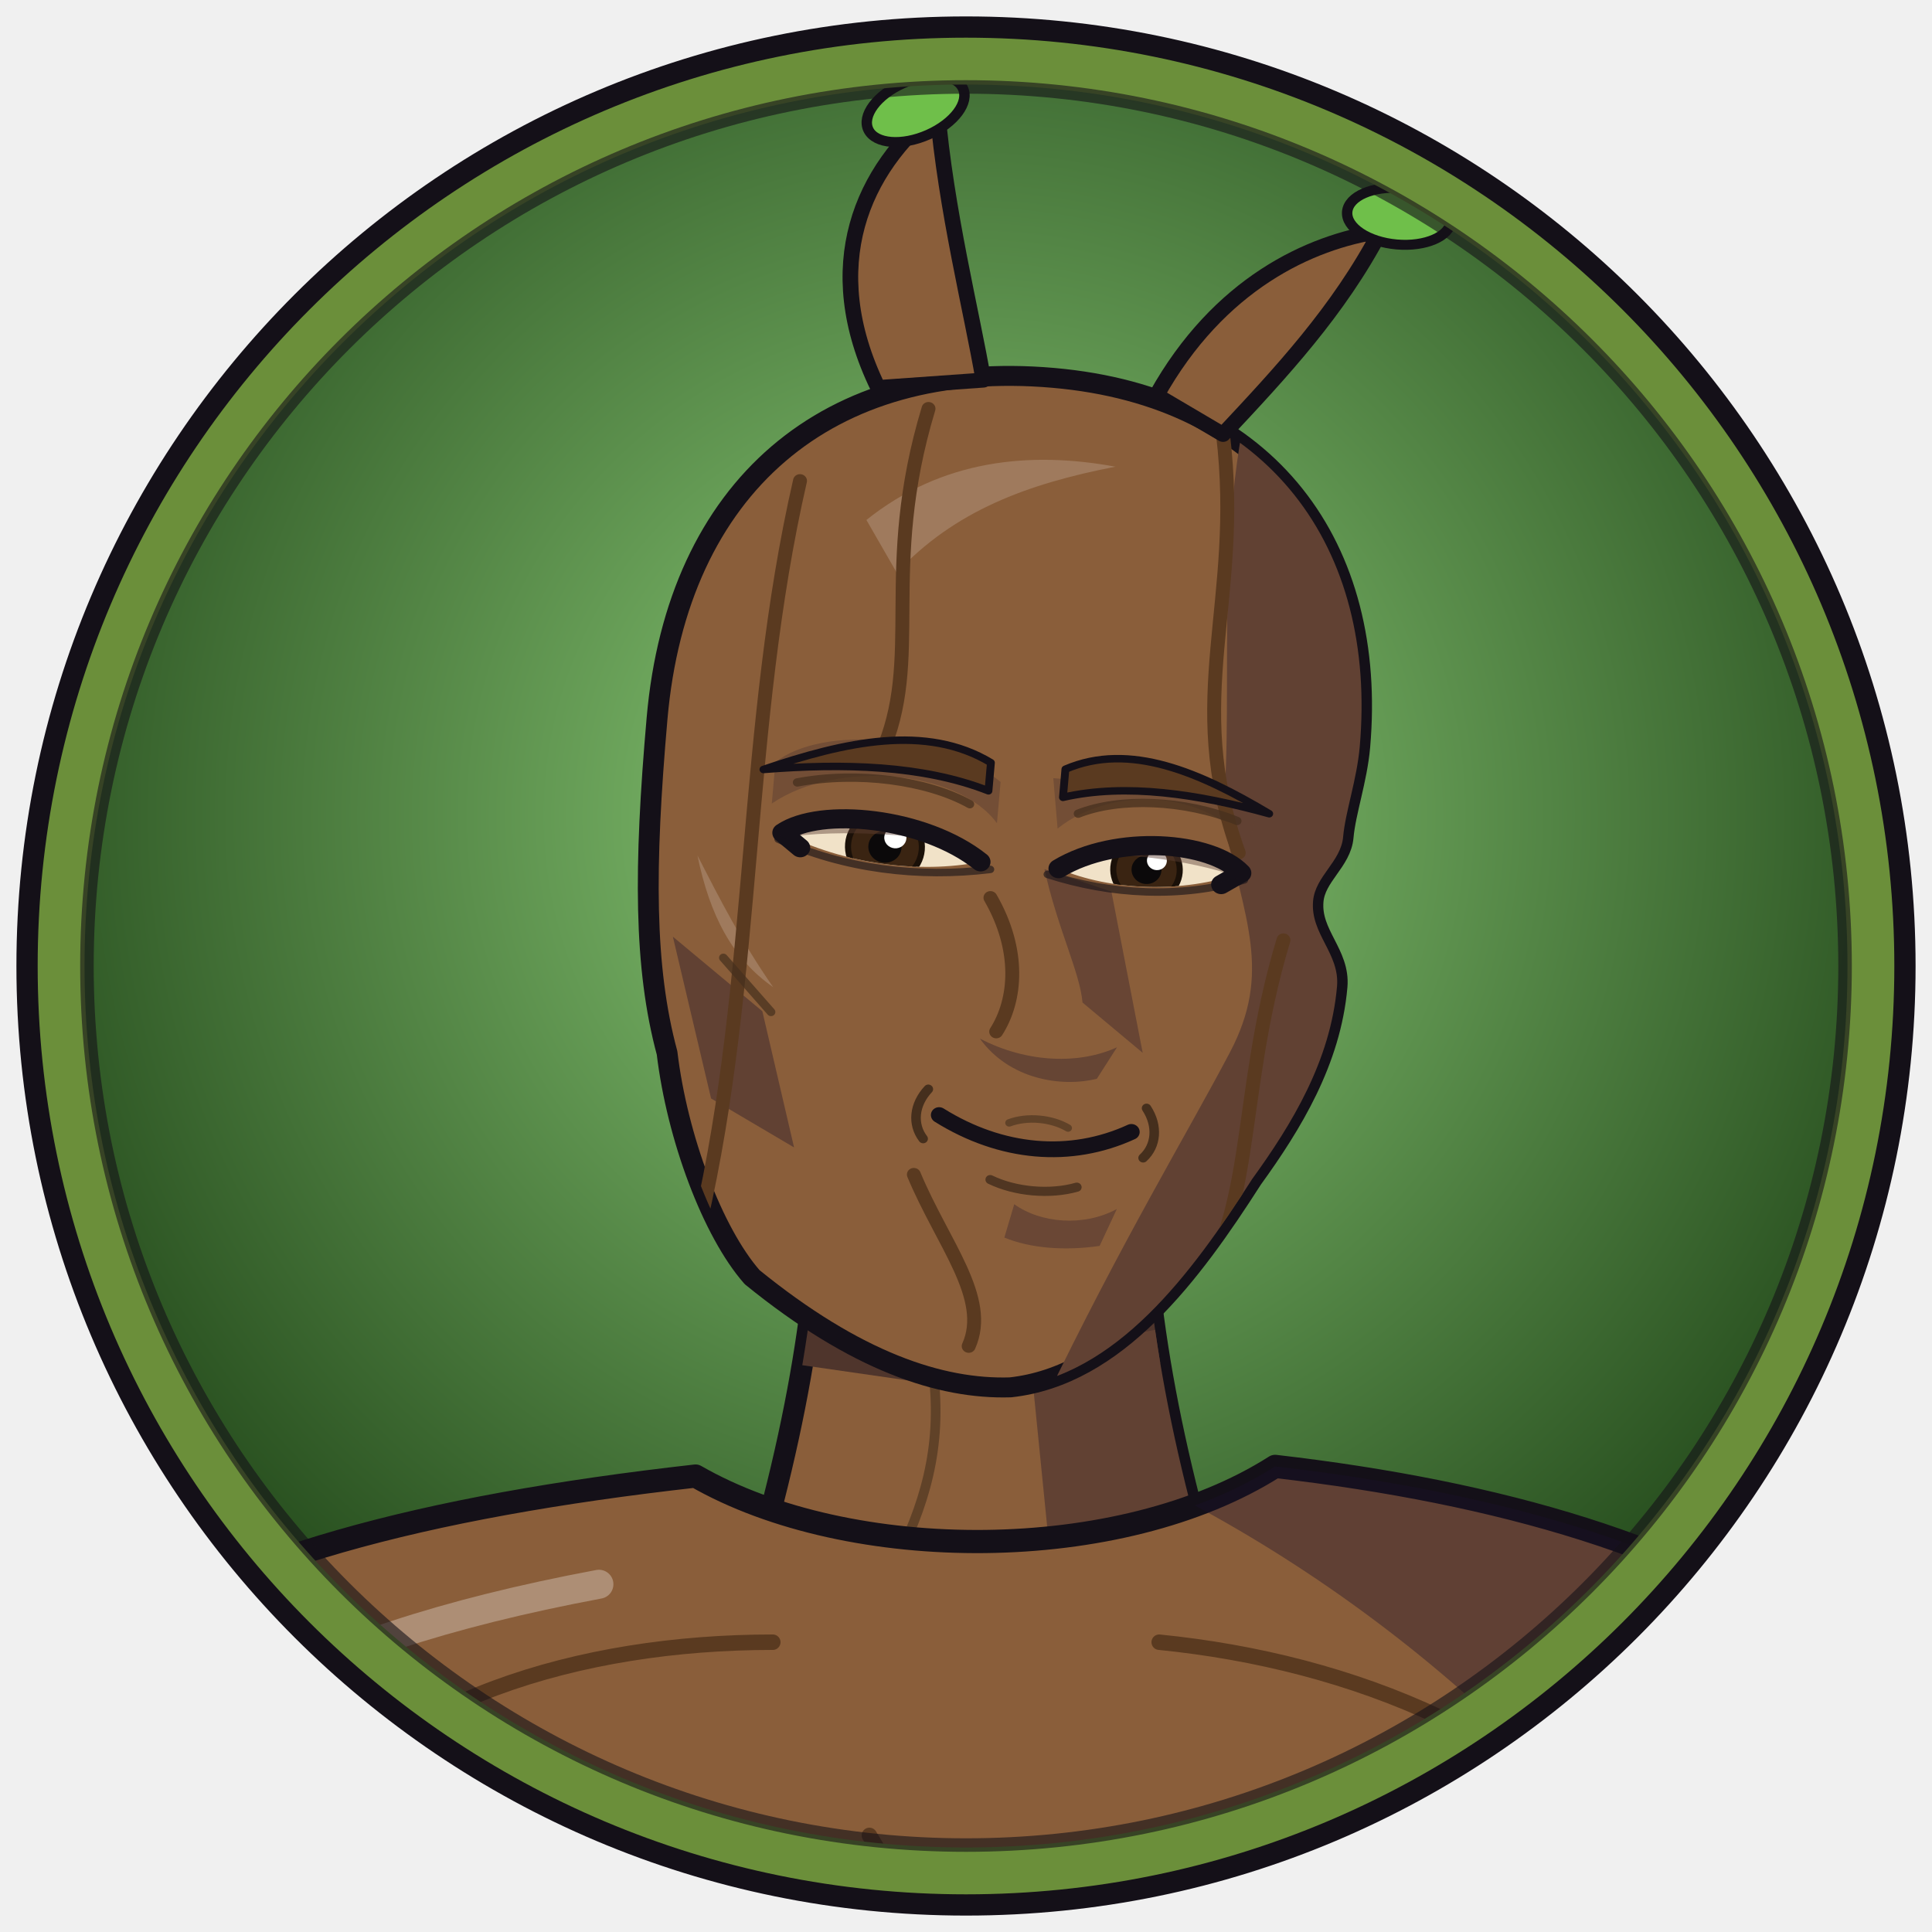
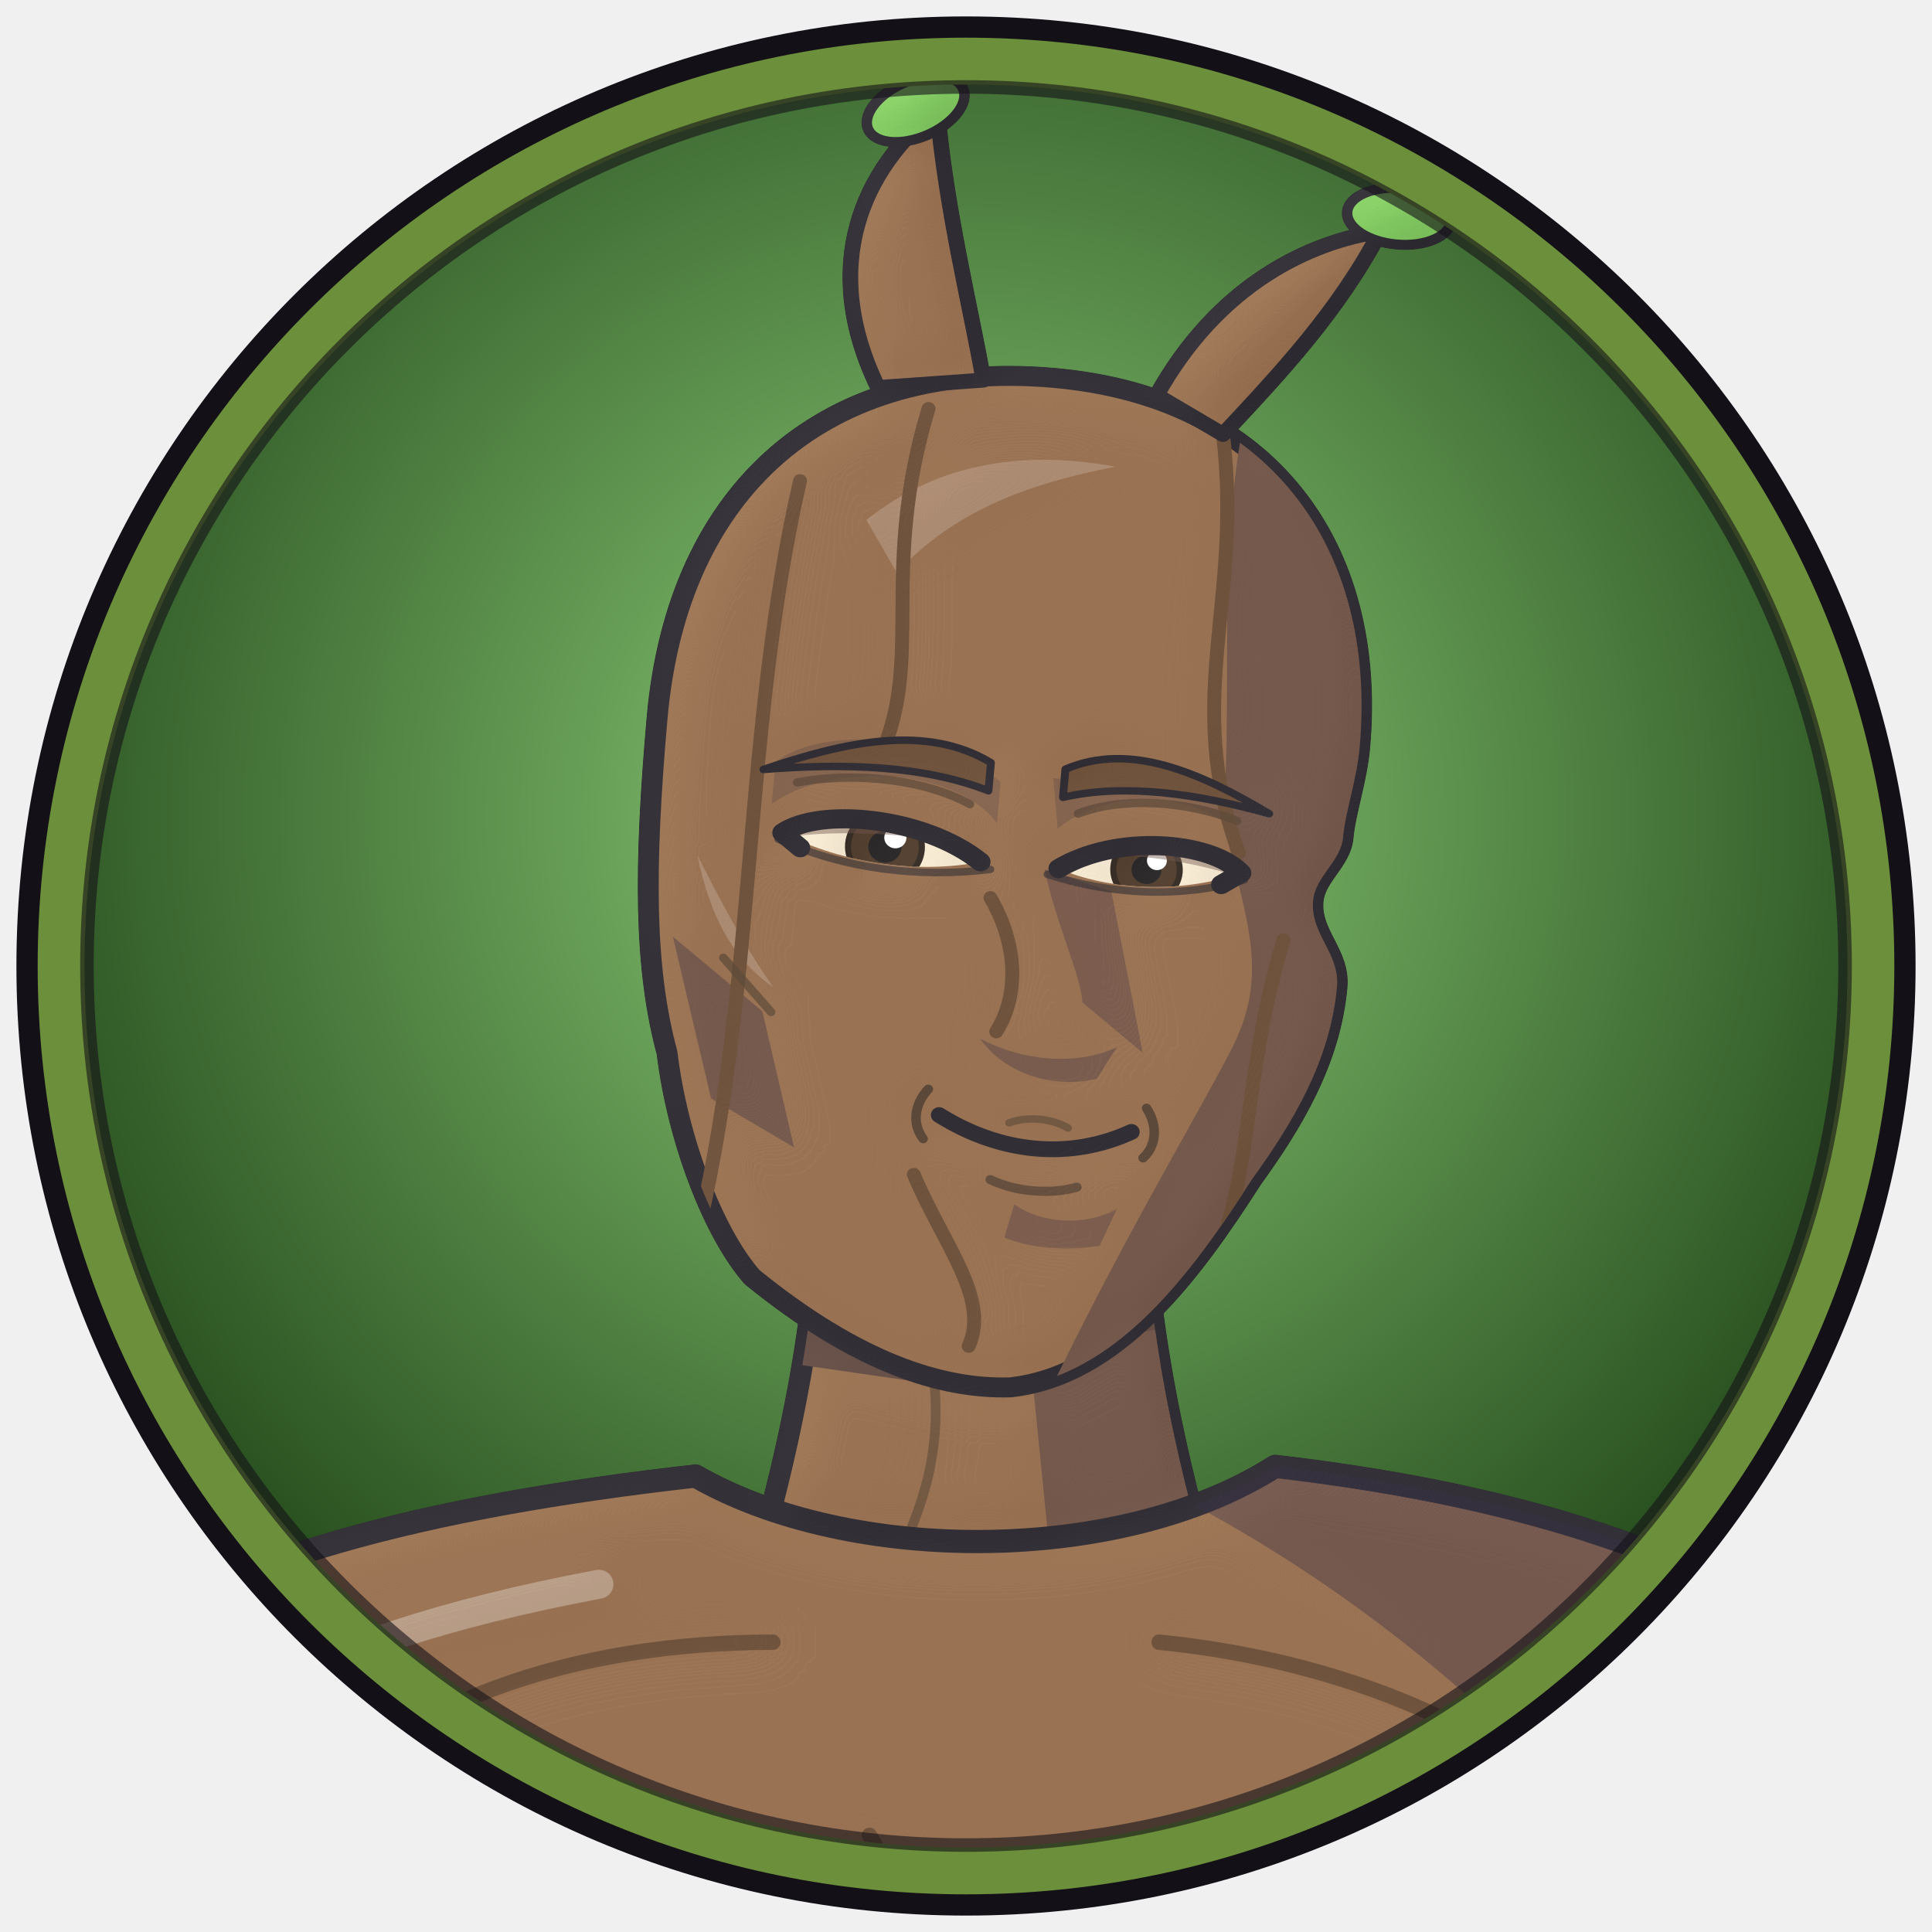
<svg xmlns="http://www.w3.org/2000/svg" viewBox="0 0 200 200" role="img" aria-label="Groot">
  <defs>
    <clipPath id="groot-0">
      <path d="M101.6,35 C126.6,35 140.4,52 140.4,76 C140.4,80 139.4,84 139.4,87 C139.4,90 136.6,92 136.6,95 C136.6,99 140.2,101 140.2,105 C140.2,114 136.4,122 132.4,129 C126.4,141 118.8,154 106.8,156.5 C98.8,157.5 88.8,155 76.1,146 C71.1,141 66.1,130 64.1,120 C60.6,110 59.6,98 59.6,80 C59.6,52 75.6,35 101.6,35Z" />
    </clipPath>
    <clipPath id="groot-1">
      <path d="M75.1,92.4 C79.2,88.9 91.2,89 98.1,93.8 C91.2,95.9 82.5,95.5 75.1,92.4Z" />
    </clipPath>
    <clipPath id="groot-2">
      <path d="M128.1,92.4 C124.3,88.9 113.4,89 107.1,93.8 C113.4,95.9 121.4,95.5 128.1,92.4Z" />
    </clipPath>
    <clipPath id="groot-3">
      <path d="M-12,214 C-10,174.8 15.2,159.2 72,152.8 C88,162 116,162 132,151.8 C178.8,157.2 210,174.8 212,214Z" />
    </clipPath>
    <clipPath id="groot-4">
      <path d="M-12,214 C-10,174.8 15.2,159.2 72,152.8 C88,162 116,162 132,151.8 C178.8,157.2 210,174.8 212,214Z" />
    </clipPath>
    <clipPath id="groot-5">
      <path d="M85.1,116 C85.1,132 83.1,146 77.1,166 L126.1,166 C120.1,146 118.1,132 118.1,116Z" />
    </clipPath>
    <radialGradient id="groot-6" cx="0.5" cy="0.42" r="0.62">
      <stop offset="0" stop-color="#8fd07a" stop-opacity="1" />
      <stop offset="1" stop-color="#173a10" stop-opacity="1" />
    </radialGradient>
    <clipPath id="groot-disc">
      <circle cx="100" cy="100" r="93" />
    </clipPath>
+     <filter id="groot-air" x="-10%" y="-10%" width="120%" height="120%" color-interpolation-filters="sRGB">
+       <feColorMatrix in="SourceGraphic" type="matrix" values="0 0 0 0 0  0 0 0 0 0  0 0 0 0 0  .30 .59 .11 0 0" result="lum" />
+       <feComposite in="lum" in2="SourceAlpha" operator="in" result="lumA" />
+       <feGaussianBlur in="lumA" stdDeviation="2.2" result="bump" />
+       <feDiffuseLighting in="bump" surfaceScale="2.4" diffuseConstant="1.15" lighting-color="#ffffff" result="dif">
+         <feDistantLight azimuth="225" elevation="48" />
+       </feDiffuseLighting>
+       <feSpecularLighting in="bump" surfaceScale="2.4" specularConstant="0.55" specularExponent="22" lighting-color="#ffffff" result="spc">
+         <feDistantLight azimuth="225" elevation="58" />
+       </feSpecularLighting>
+       <feComposite in="spc" in2="SourceAlpha" operator="in" result="spcA" />
+       <feComposite in="SourceGraphic" in2="dif" operator="arithmetic" k1="0.85" k2="0.15" k3="0" k4="0" result="lit" />
+       <feComposite in="lit" in2="spcA" operator="arithmetic" k1="0" k2="1" k3="0.55" k4="0" />
+     </filter>
  </defs>
  <circle cx="100" cy="100" r="96" fill="url(#groot-6)" />
  <g clip-path="url(#groot-disc)">
-     <path d="M85.1,116 C85.1,132 83.1,146 77.1,166 L126.1,166 C120.1,146 118.1,132 118.1,116Z" fill="#8a5e3a" stroke="#141018" stroke-width="2.2" stroke-linejoin="round" stroke-linecap="round" />
-     <g clip-path="url(#groot-5)">
-       <path d="M60,110 L140,110 L140,138 L101.6,144 L60,138Z" fill="#4f352c" />
-       <path d="M106.6,140 L140,134 L140,180 L110.6,180Z" fill="#614133" />
-     </g>
-     <path d="M96.6,142 C97.6,150 95.6,156 92.6,162" fill="none" stroke="#452f1d" stroke-width="1" stroke-linecap="round" stroke-linejoin="round" opacity=".6" />
-     <path d="M-12,214 C-10,174.8 15.2,159.2 72,152.8 C88,162 116,162 132,151.8 C178.8,157.2 210,174.8 212,214Z" fill="#8a5e3a" stroke="#141018" stroke-width="2.4" stroke-linejoin="round" stroke-linecap="round" />
-     <g clip-path="url(#groot-3)">
-       <path d="M30,190 C40,176 60,170 80,170 M120,170 C140,172 160,180 172,196 M90,190 C96,200 100,206 100,214" fill="none" stroke="#5a3a20" stroke-width="1.6" stroke-linecap="round" stroke-linejoin="round" />
-     </g>
-     <g clip-path="url(#groot-4)">
-       <path d="M116,152 C142,164 168,186 182,214 L240,214 L240,140Z" fill="#1a0f2a" opacity=".38" />
-       <path d="M32,214 C42,200 72,194 100,202 L100,214Z" fill="#1a0f2a" opacity=".22" />
-       <path d="M4,196 C14,180 30,170 62,164" fill="none" stroke="#fff" stroke-width="3" stroke-linecap="round" stroke-linejoin="round" opacity=".3" />
-     </g>
-     <g transform="translate(0 -6) rotate(5 100 132) translate(100 104) scale(0.9 0.86) translate(-100 -104)">
-       <path d="M101.6,35 C126.6,35 140.4,52 140.4,76 C140.4,80 139.4,84 139.4,87 C139.4,90 136.6,92 136.6,95 C136.6,99 140.2,101 140.2,105 C140.2,114 136.4,122 132.4,129 C126.4,141 118.8,154 106.8,156.5 C98.8,157.5 88.8,155 76.1,146 C71.1,141 66.1,130 64.1,120 C60.6,110 59.6,98 59.6,80 C59.6,52 75.6,35 101.6,35Z" fill="#8a5e3a" stroke="#141018" stroke-width="2.4" stroke-linejoin="round" stroke-linecap="round" />
-       <g clip-path="url(#groot-0)">
-         <path d="M125.6,28 C120.6,48 125.6,70 125.4,86 C129,98 132.6,104 128.6,114 C124.6,124 118,138 110.8,158 L220,158 L220,28Z" fill="#614133" />
-         <path d="M73.6,89 C80.6,83 94.6,83 99.6,89 L99.6,84 C92.6,79 78.6,79 73.6,84Z" fill="#614133" opacity=".55" />
-         <path d="M106.6,89 C112.6,83 123.6,83 128.6,89 L129.6,83 L105.6,83Z" fill="#614133" opacity=".55" />
-         <path d="M63.6,106 L74.6,114 L79.6,130 L69.6,125Z" fill="#614133" />
-         <path d="M105.4,134.5 C108.6,136.5 113.6,136.5 117.2,134 L115.6,138.6 C111.6,139.6 107.6,139.6 104.6,138.6Z" fill="#614133" opacity=".8" />
-         <path d="M105.5,94 C107.6,101 110.6,106 111.2,109.6 L118.6,115 L113.4,96Z" fill="#614133" opacity=".85" />
-         <path d="M99.8,115 C105.6,117.5 111.6,117 115.6,114.6 L113.6,118.6 C109.6,120 103.6,119.6 99.8,115Z" fill="#5d3e32" opacity=".8" />
-         <path d="M81.6,54 C89.6,46 99.6,44 109.6,45 C99.6,48 91.6,52 85.6,60Z" fill="#a48165" opacity=".8" />
-         <path d="M65.6,96 C67.6,103 70.6,108 75.6,111 C71.6,106 68.6,101 65.6,96Z" fill="#a48165" opacity=".8" />
-         <path d="M73.6,50 C69.6,80 73.6,110 69.6,140 M87.6,40 C83.6,60 89.6,70 85.6,82 M121.6,40 C125.6,60 119.6,72 127.6,90 M133.6,100 C129.6,120 133.6,134 125.6,146 M93.6,132 C97.6,140 103.6,146 101.6,152" fill="none" stroke="#5a3a20" stroke-width="1.6" stroke-linecap="round" stroke-linejoin="round" />
-         <path d="M99.6,98 C103.6,104 103.6,110 101.6,114" fill="none" stroke="#5a3a20" stroke-width="1.6" stroke-linecap="round" stroke-linejoin="round" />
+     <g filter="url(#groot-air)">
+       <path d="M85.1,116 C85.1,132 83.1,146 77.1,166 L126.1,166 C120.1,146 118.1,132 118.1,116Z" fill="#8a5e3a" stroke="#141018" stroke-width="2.2" stroke-linejoin="round" stroke-linecap="round" />
+       <g clip-path="url(#groot-5)">
+         <path d="M60,110 L140,110 L140,138 L101.6,144 L60,138Z" fill="#4f352c" />
+         <path d="M106.6,140 L140,134 L140,180 L110.6,180Z" fill="#614133" />
      </g>
-       <g clip-path="url(#groot-1)">
-         <path d="M75.1,92.4 C79.2,88.9 91.2,89 98.1,93.8 C91.2,95.9 82.5,95.5 75.1,92.4Z" fill="#f1e2c8" />
-         <circle cx="87" cy="93" r="4.25" fill="#3a2412" />
-         <circle cx="87" cy="93" r="4.25" fill="none" stroke="#1a1008" stroke-width=".7" />
-         <circle cx="87" cy="93" r="1.913" fill="#0b090a" />
-         <circle cx="88.1" cy="91.8" r="1.275" fill="#fff" />
-         <path d="M79.1,85 L96.1,85 L98.1,92 C91.2,91.2 82,91.2 75.1,93Z" fill="#5d3e32" opacity=".45" />
+       <path d="M96.6,142 C97.6,150 95.6,156 92.6,162" fill="none" stroke="#452f1d" stroke-width="1" stroke-linecap="round" stroke-linejoin="round" opacity=".6" />
+       <path d="M-12,214 C-10,174.8 15.2,159.2 72,152.8 C88,162 116,162 132,151.8 C178.8,157.2 210,174.8 212,214Z" fill="#8a5e3a" stroke="#141018" stroke-width="2.4" stroke-linejoin="round" stroke-linecap="round" />
+       <g clip-path="url(#groot-3)">
+         <path d="M30,190 C40,176 60,170 80,170 M120,170 C140,172 160,180 172,196 M90,190 C96,200 100,206 100,214" fill="none" stroke="#5a3a20" stroke-width="1.6" stroke-linecap="round" stroke-linejoin="round" />
      </g>
-       <path d="M77.3,94 L75.1,92.4 C79.2,88.9 91.2,89 98.1,93.8" fill="none" stroke="#141018" stroke-width="2.3" stroke-linecap="round" stroke-linejoin="round" />
-       <path d="M99.3,94.6 C91.2,96.4 82.5,96.1 74.7,93.2" fill="none" stroke="#141018" stroke-width="0.9" stroke-linecap="round" stroke-linejoin="round" opacity=".6" />
-       <path d="M76.3,86.2 C83.1,84.2 91.2,84.6 96.3,87" fill="none" stroke="#452f1d" stroke-width="1" stroke-linecap="round" stroke-linejoin="round" opacity=".75" />
-       <g clip-path="url(#groot-2)">
-         <path d="M128.1,92.4 C124.3,88.9 113.4,89 107.1,93.8 C113.4,95.9 121.4,95.5 128.1,92.4Z" fill="#f1e2c8" />
-         <circle cx="117.2" cy="93" r="3.825" fill="#3a2412" />
-         <circle cx="117.2" cy="93" r="3.825" fill="none" stroke="#1a1008" stroke-width=".7" />
-         <circle cx="117.2" cy="93" r="1.721" fill="#0b090a" />
-         <circle cx="118.3" cy="91.8" r="1.147" fill="#fff" />
-         <path d="M124.1,85 L109.1,85 L107.1,92 C113.4,91.2 121.8,91.2 128.1,93Z" fill="#5d3e32" opacity=".45" />
+       <g clip-path="url(#groot-4)">
+         <path d="M116,152 C142,164 168,186 182,214 L240,214 L240,140Z" fill="#1a0f2a" opacity=".38" />
+         <path d="M32,214 C42,200 72,194 100,202 L100,214Z" fill="#1a0f2a" opacity=".22" />
+         <path d="M4,196 C14,180 30,170 62,164" fill="none" stroke="#fff" stroke-width="3" stroke-linecap="round" stroke-linejoin="round" opacity=".3" />
      </g>
-       <path d="M125.9,94 L128.1,92.4 C124.3,88.9 113.4,89 107.1,93.8" fill="none" stroke="#141018" stroke-width="2.3" stroke-linecap="round" stroke-linejoin="round" />
-       <path d="M105.9,94.6 C113.4,96.4 121.4,96.1 128.5,93.2" fill="none" stroke="#141018" stroke-width="0.9" stroke-linecap="round" stroke-linejoin="round" opacity=".6" />
-       <path d="M127.1,86.2 C120.8,84.2 113.4,84.6 108.8,87" fill="none" stroke="#452f1d" stroke-width="1" stroke-linecap="round" stroke-linejoin="round" opacity=".75" />
-       <path d="M98.3,81.8 C90.5,77.8 81.4,80.8 72.3,85 C81.4,83.4 90.5,82.8 98.3,85.2Z" fill="#5a3a20" stroke="#141018" stroke-width="0.9" stroke-linejoin="round" stroke-linecap="round" />
-       <path d="M106.9,81.8 C114,77.8 122.4,80.8 130.7,85 C122.4,83.4 114,82.8 106.9,85.2Z" fill="#5a3a20" stroke="#141018" stroke-width="0.9" stroke-linejoin="round" stroke-linecap="round" />
-       <path d="M102.4,131.8 C105.4,133 109.4,133 112.4,131.8" fill="none" stroke="#452f1d" stroke-width="1.1" stroke-linecap="round" stroke-linejoin="round" opacity=".85" />
-       <path d="M104,124.8 C106,123.8 108.8,123.8 110.8,124.8" fill="none" stroke="#452f1d" stroke-width="0.9" stroke-linecap="round" stroke-linejoin="round" opacity=".6" />
-       <path d="M95.9,124.6 C103.4,128.6 111.4,128.6 118.1,124.6" fill="none" stroke="#141018" stroke-width="1.9" stroke-linecap="round" stroke-linejoin="round" />
-       <path d="M119.6,121.6 C121.1,123.6 121.1,126 119.7,127.6" fill="none" stroke="#452f1d" stroke-width="1.1" stroke-linecap="round" stroke-linejoin="round" />
-       <path d="M94.4,121.6 C92.9,123.6 92.9,126 94.3,127.6" fill="none" stroke="#452f1d" stroke-width="1.1" stroke-linecap="round" stroke-linejoin="round" />
-       <path d="M69.6,108 L75.6,114" fill="none" stroke="#452f1d" stroke-width="1" stroke-linecap="round" stroke-linejoin="round" opacity=".7" />
-       <path d="M81.6,38 C73.6,24 77.6,12 85.6,4 C87.6,16 91.6,28 93.6,36Z" fill="#8a5e3a" stroke="#141018" stroke-width="1.8" stroke-linejoin="round" stroke-linecap="round" />
-       <path d="M113.6,36 C119.6,22 129.6,16 137.6,14 C133.6,24 127.6,32 121.6,40Z" fill="#8a5e3a" stroke="#141018" stroke-width="1.8" stroke-linejoin="round" stroke-linecap="round" />
-       <ellipse cx="83.6" cy="6" rx="6" ry="3.4" fill="#6fbf4a" stroke="#141018" stroke-width="1.2" transform="rotate(-30 80 6)" />
-       <ellipse cx="139.6" cy="12" rx="6" ry="3.4" fill="#6fbf4a" stroke="#141018" stroke-width="1.2" />
+       <g transform="translate(0 -6) rotate(5 100 132) translate(100 104) scale(0.9 0.86) translate(-100 -104)">
+         <path d="M101.6,35 C126.6,35 140.4,52 140.4,76 C140.4,80 139.4,84 139.4,87 C139.4,90 136.6,92 136.6,95 C136.6,99 140.2,101 140.2,105 C140.2,114 136.4,122 132.4,129 C126.4,141 118.8,154 106.8,156.5 C98.8,157.5 88.8,155 76.1,146 C71.1,141 66.1,130 64.1,120 C60.6,110 59.6,98 59.6,80 C59.6,52 75.6,35 101.6,35Z" fill="#8a5e3a" stroke="#141018" stroke-width="2.4" stroke-linejoin="round" stroke-linecap="round" />
+         <g clip-path="url(#groot-0)">
+           <path d="M125.6,28 C120.6,48 125.6,70 125.4,86 C129,98 132.6,104 128.6,114 C124.6,124 118,138 110.8,158 L220,158 L220,28Z" fill="#614133" />
+           <path d="M73.6,89 C80.6,83 94.6,83 99.6,89 L99.6,84 C92.6,79 78.6,79 73.6,84Z" fill="#614133" opacity=".55" />
+           <path d="M106.6,89 C112.6,83 123.6,83 128.6,89 L129.6,83 L105.6,83Z" fill="#614133" opacity=".55" />
+           <path d="M63.6,106 L74.6,114 L79.6,130 L69.6,125Z" fill="#614133" />
+           <path d="M105.4,134.5 C108.6,136.5 113.6,136.5 117.2,134 L115.6,138.6 C111.6,139.6 107.6,139.6 104.6,138.6Z" fill="#614133" opacity=".8" />
+           <path d="M105.5,94 C107.6,101 110.6,106 111.2,109.6 L118.6,115 L113.4,96Z" fill="#614133" opacity=".85" />
+           <path d="M99.8,115 C105.6,117.5 111.6,117 115.6,114.6 L113.6,118.6 C109.6,120 103.6,119.6 99.8,115Z" fill="#5d3e32" opacity=".8" />
+           <path d="M81.6,54 C89.6,46 99.6,44 109.6,45 C99.6,48 91.6,52 85.6,60Z" fill="#a48165" opacity=".8" />
+           <path d="M65.6,96 C67.6,103 70.6,108 75.6,111 C71.6,106 68.6,101 65.6,96Z" fill="#a48165" opacity=".8" />
+           <path d="M73.6,50 C69.6,80 73.6,110 69.6,140 M87.6,40 C83.6,60 89.6,70 85.6,82 M121.6,40 C125.6,60 119.6,72 127.6,90 M133.6,100 C129.6,120 133.6,134 125.6,146 M93.6,132 C97.6,140 103.6,146 101.6,152" fill="none" stroke="#5a3a20" stroke-width="1.6" stroke-linecap="round" stroke-linejoin="round" />
+           <path d="M99.6,98 C103.6,104 103.6,110 101.6,114" fill="none" stroke="#5a3a20" stroke-width="1.6" stroke-linecap="round" stroke-linejoin="round" />
+         </g>
+         <g clip-path="url(#groot-1)">
+           <path d="M75.1,92.4 C79.2,88.9 91.2,89 98.1,93.8 C91.2,95.9 82.5,95.5 75.1,92.4Z" fill="#f1e2c8" />
+           <circle cx="87" cy="93" r="4.25" fill="#3a2412" />
+           <circle cx="87" cy="93" r="4.25" fill="none" stroke="#1a1008" stroke-width=".7" />
+           <circle cx="87" cy="93" r="1.913" fill="#0b090a" />
+           <circle cx="88.1" cy="91.8" r="1.275" fill="#fff" />
+           <path d="M79.1,85 L96.1,85 L98.1,92 C91.2,91.2 82,91.2 75.1,93Z" fill="#5d3e32" opacity=".45" />
+         </g>
+         <path d="M77.3,94 L75.1,92.4 C79.2,88.9 91.2,89 98.1,93.8" fill="none" stroke="#141018" stroke-width="2.3" stroke-linecap="round" stroke-linejoin="round" />
+         <path d="M99.3,94.6 C91.2,96.4 82.5,96.1 74.7,93.2" fill="none" stroke="#141018" stroke-width="0.9" stroke-linecap="round" stroke-linejoin="round" opacity=".6" />
+         <path d="M76.3,86.2 C83.1,84.2 91.2,84.6 96.3,87" fill="none" stroke="#452f1d" stroke-width="1" stroke-linecap="round" stroke-linejoin="round" opacity=".75" />
+         <g clip-path="url(#groot-2)">
+           <path d="M128.1,92.4 C124.3,88.9 113.4,89 107.1,93.8 C113.4,95.9 121.4,95.5 128.1,92.4Z" fill="#f1e2c8" />
+           <circle cx="117.2" cy="93" r="3.825" fill="#3a2412" />
+           <circle cx="117.2" cy="93" r="3.825" fill="none" stroke="#1a1008" stroke-width=".7" />
+           <circle cx="117.2" cy="93" r="1.721" fill="#0b090a" />
+           <circle cx="118.3" cy="91.8" r="1.147" fill="#fff" />
+           <path d="M124.1,85 L109.1,85 L107.1,92 C113.4,91.2 121.8,91.2 128.1,93Z" fill="#5d3e32" opacity=".45" />
+         </g>
+         <path d="M125.9,94 L128.1,92.4 C124.3,88.9 113.4,89 107.1,93.8" fill="none" stroke="#141018" stroke-width="2.3" stroke-linecap="round" stroke-linejoin="round" />
+         <path d="M105.9,94.6 C113.4,96.4 121.4,96.1 128.5,93.2" fill="none" stroke="#141018" stroke-width="0.9" stroke-linecap="round" stroke-linejoin="round" opacity=".6" />
+         <path d="M127.1,86.2 C120.8,84.2 113.4,84.6 108.8,87" fill="none" stroke="#452f1d" stroke-width="1" stroke-linecap="round" stroke-linejoin="round" opacity=".75" />
+         <path d="M98.3,81.8 C90.5,77.8 81.4,80.8 72.3,85 C81.4,83.4 90.5,82.8 98.3,85.2Z" fill="#5a3a20" stroke="#141018" stroke-width="0.9" stroke-linejoin="round" stroke-linecap="round" />
+         <path d="M106.9,81.8 C114,77.8 122.4,80.8 130.7,85 C122.4,83.4 114,82.8 106.9,85.2Z" fill="#5a3a20" stroke="#141018" stroke-width="0.9" stroke-linejoin="round" stroke-linecap="round" />
+         <path d="M102.4,131.8 C105.4,133 109.4,133 112.4,131.8" fill="none" stroke="#452f1d" stroke-width="1.1" stroke-linecap="round" stroke-linejoin="round" opacity=".85" />
+         <path d="M104,124.8 C106,123.8 108.8,123.8 110.8,124.8" fill="none" stroke="#452f1d" stroke-width="0.9" stroke-linecap="round" stroke-linejoin="round" opacity=".6" />
+         <path d="M95.9,124.6 C103.4,128.6 111.4,128.6 118.1,124.6" fill="none" stroke="#141018" stroke-width="1.9" stroke-linecap="round" stroke-linejoin="round" />
+         <path d="M119.6,121.6 C121.1,123.6 121.1,126 119.7,127.6" fill="none" stroke="#452f1d" stroke-width="1.1" stroke-linecap="round" stroke-linejoin="round" />
+         <path d="M94.4,121.6 C92.9,123.6 92.9,126 94.3,127.6" fill="none" stroke="#452f1d" stroke-width="1.1" stroke-linecap="round" stroke-linejoin="round" />
+         <path d="M69.6,108 L75.6,114" fill="none" stroke="#452f1d" stroke-width="1" stroke-linecap="round" stroke-linejoin="round" opacity=".7" />
+         <path d="M81.6,38 C73.6,24 77.6,12 85.6,4 C87.6,16 91.6,28 93.6,36Z" fill="#8a5e3a" stroke="#141018" stroke-width="1.8" stroke-linejoin="round" stroke-linecap="round" />
+         <path d="M113.6,36 C119.6,22 129.6,16 137.6,14 C133.6,24 127.6,32 121.6,40Z" fill="#8a5e3a" stroke="#141018" stroke-width="1.8" stroke-linejoin="round" stroke-linecap="round" />
+         <ellipse cx="83.6" cy="6" rx="6" ry="3.4" fill="#6fbf4a" stroke="#141018" stroke-width="1.2" transform="rotate(-30 80 6)" />
+         <ellipse cx="139.6" cy="12" rx="6" ry="3.4" fill="#6fbf4a" stroke="#141018" stroke-width="1.2" />
+       </g>
    </g>
  </g>
  <circle cx="100" cy="100" r="94" fill="none" stroke="#6b8f3a" stroke-width="5.5" />
  <circle cx="100" cy="100" r="97.2" fill="none" stroke="#141018" stroke-width="2.2" />
  <circle cx="100" cy="100" r="91" fill="none" stroke="#141018" stroke-width="1.4" opacity=".6" />
</svg>
